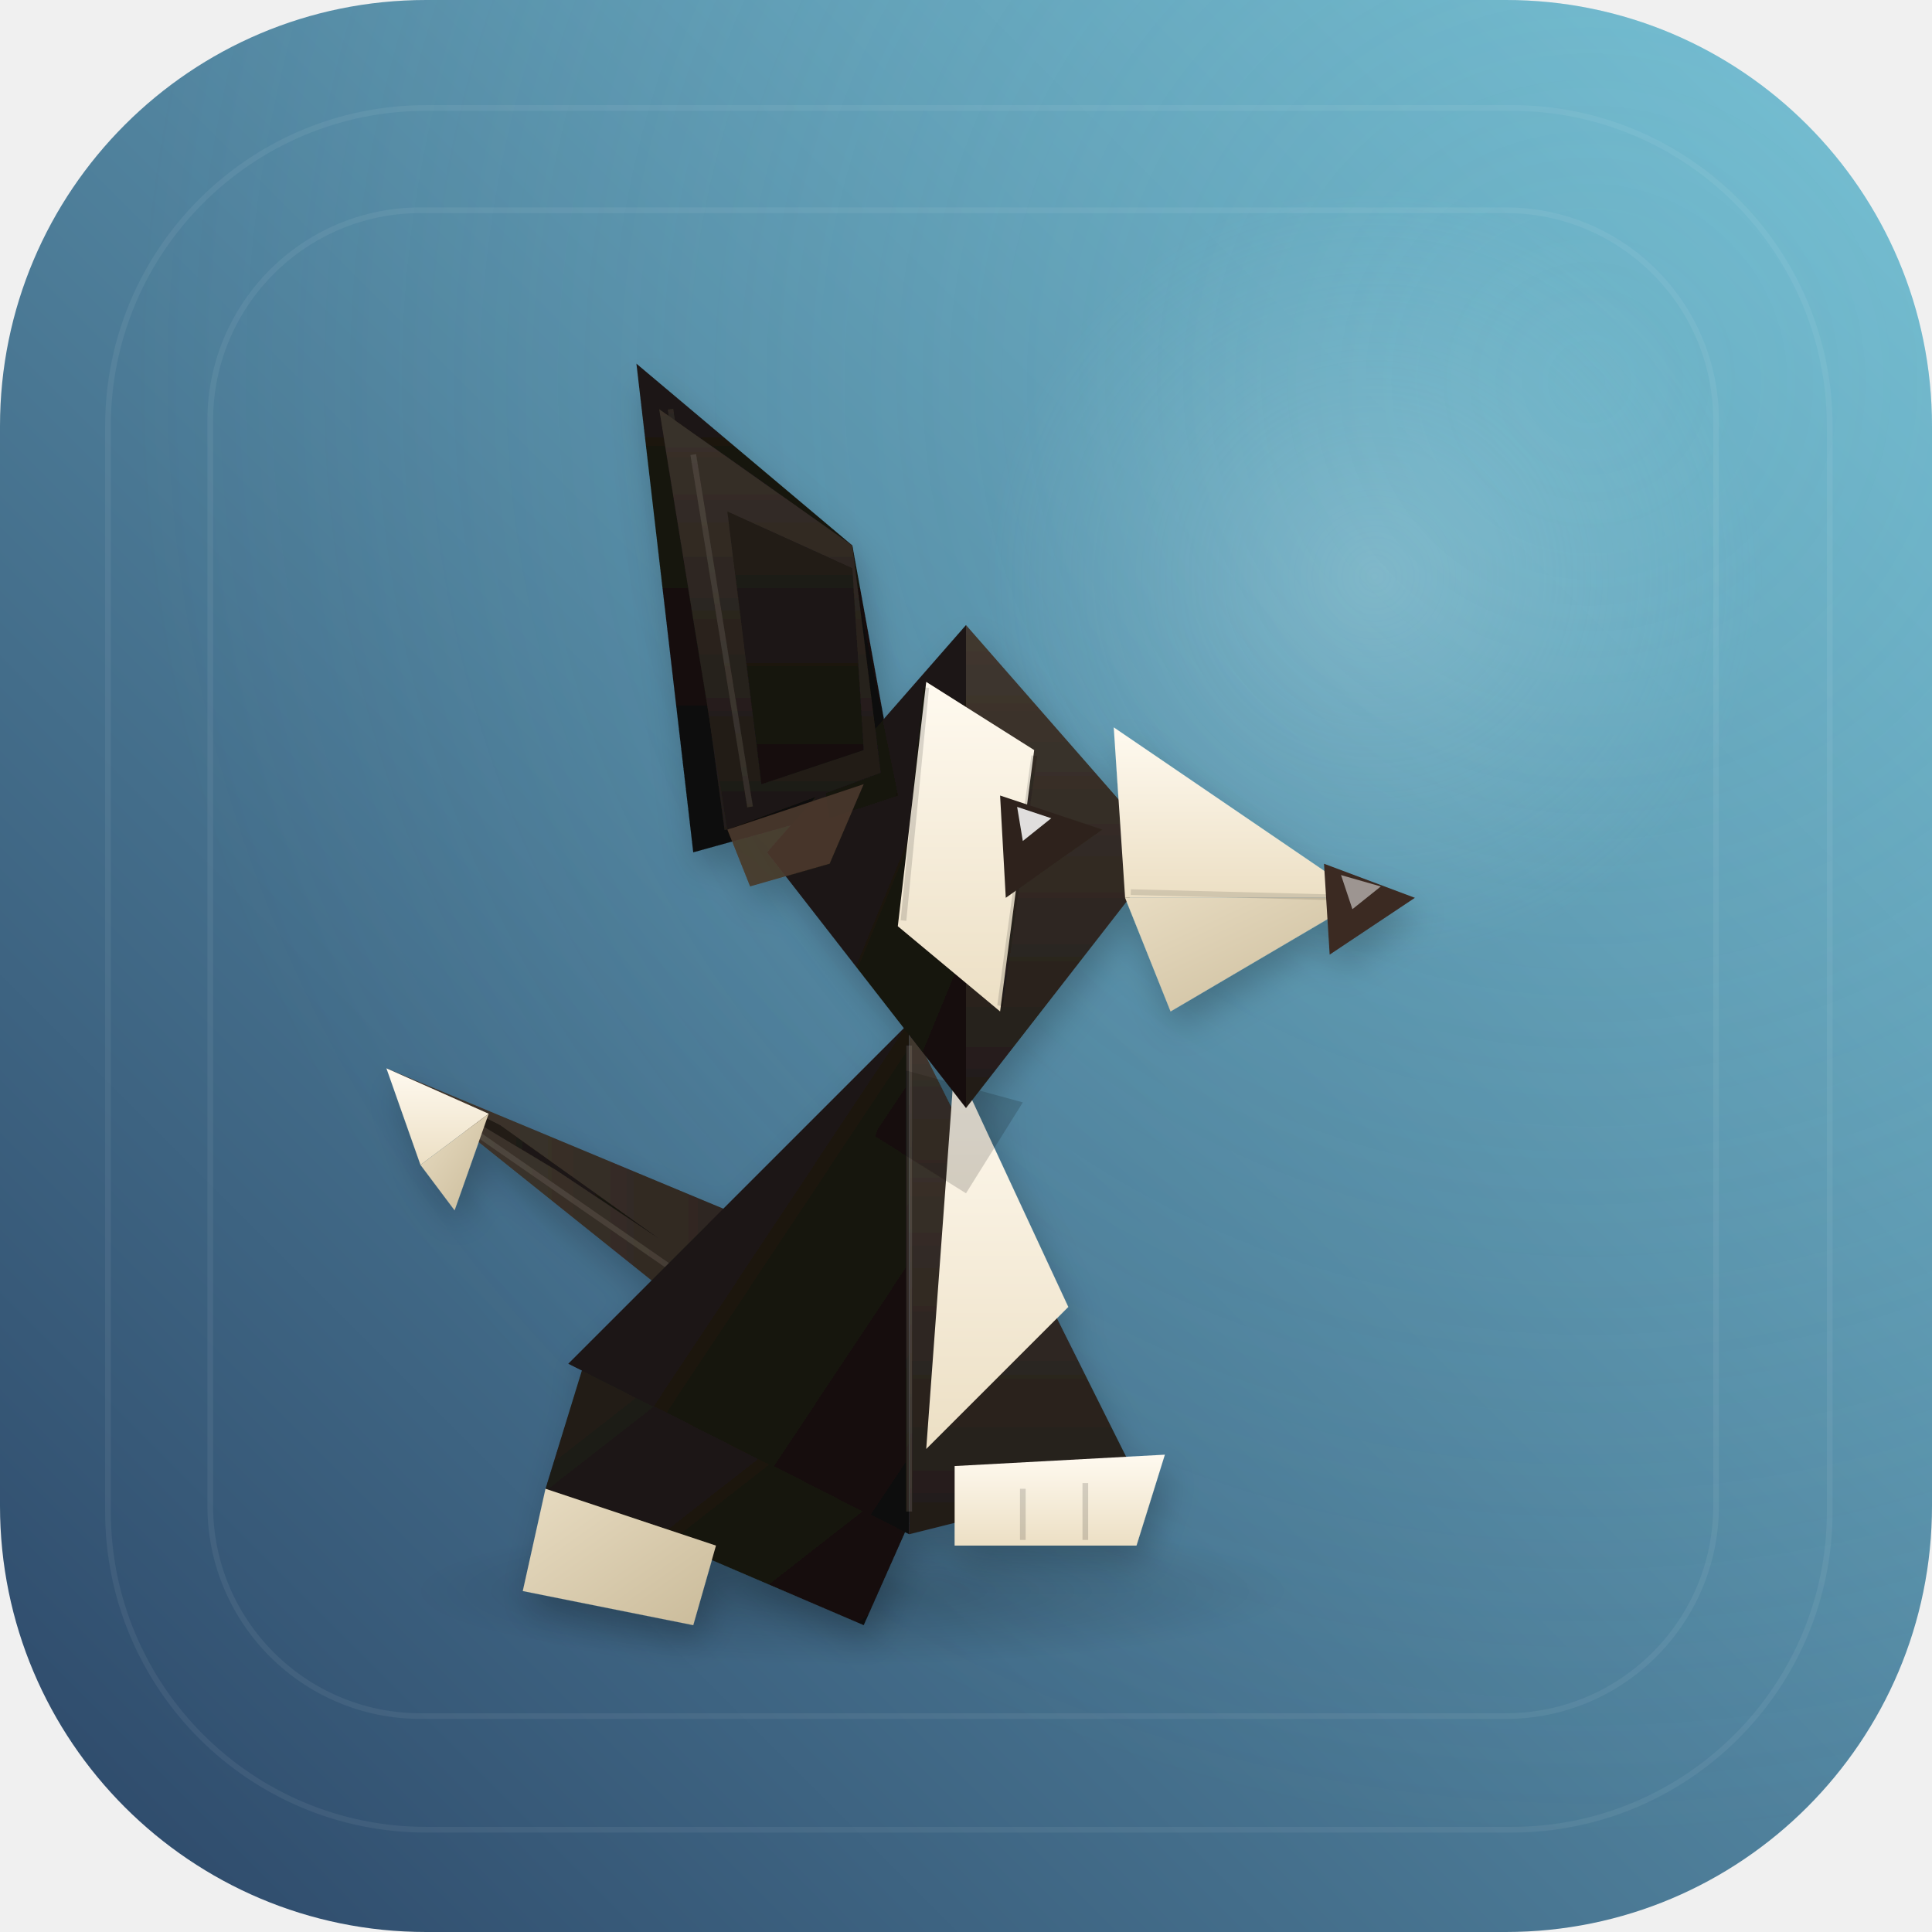
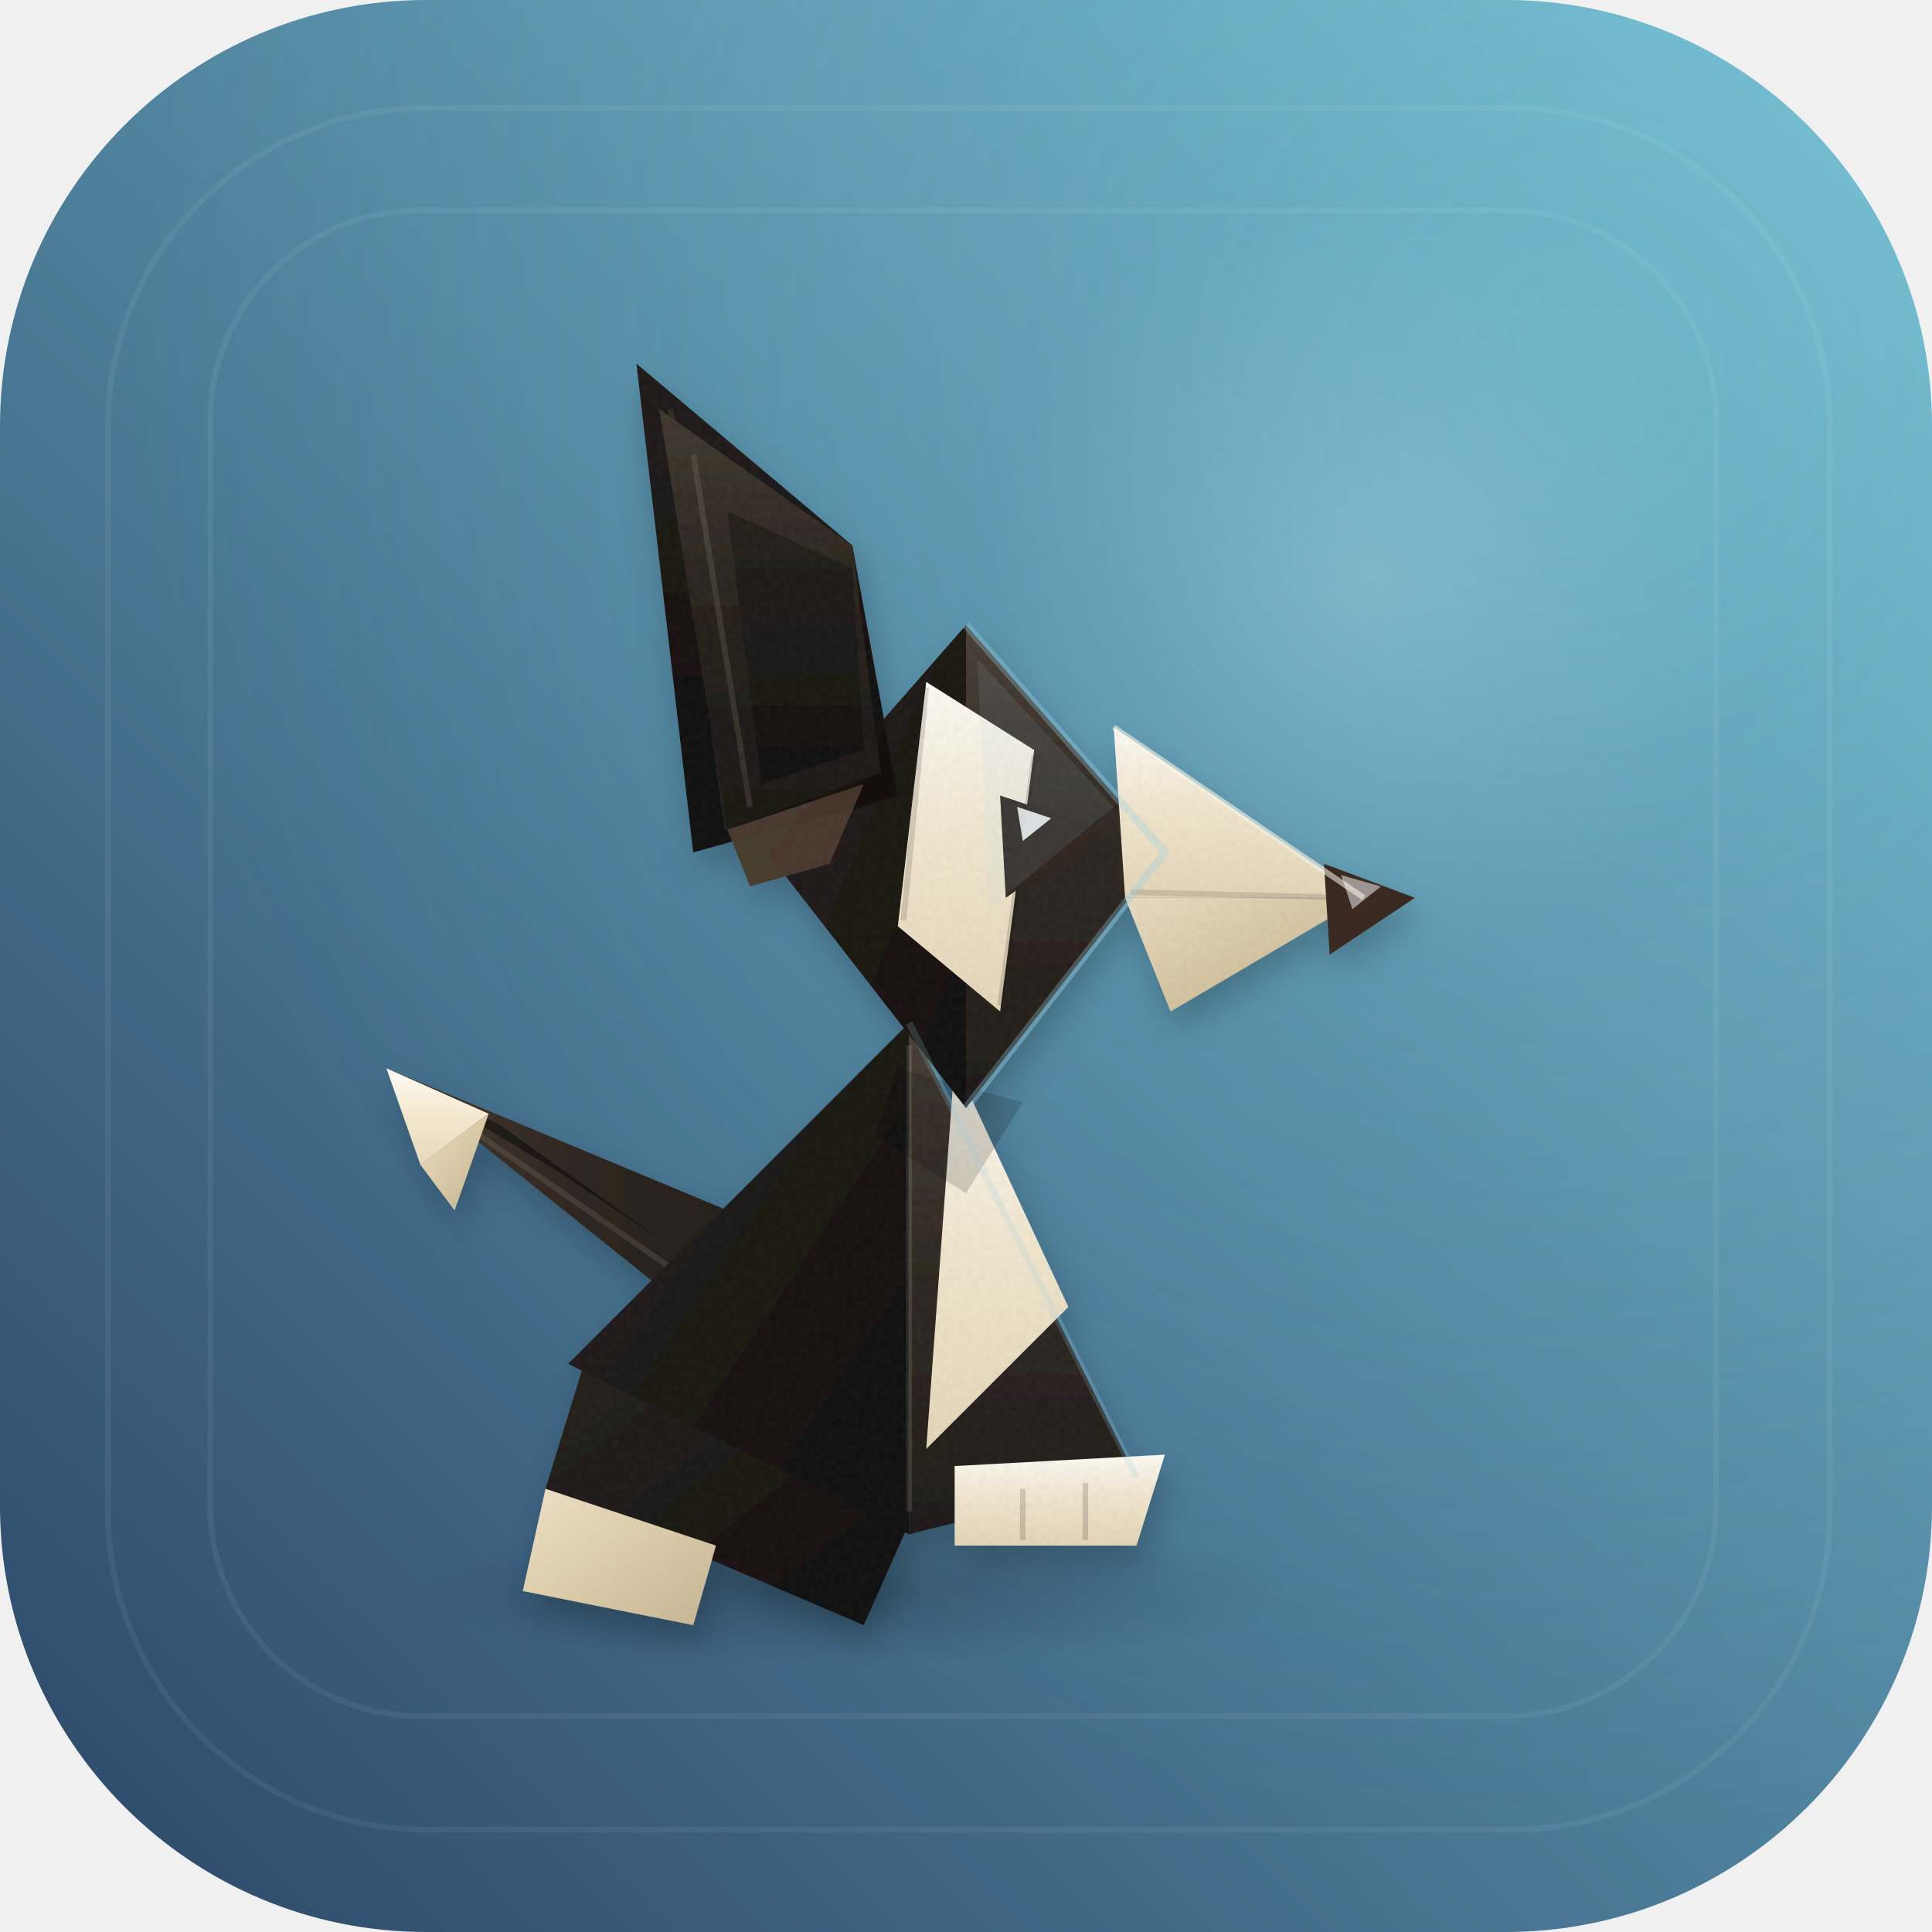
<svg xmlns="http://www.w3.org/2000/svg" viewBox="0 0 340 340" width="220" height="220" role="img" aria-label="Gami the origami Bernedoodle: a seated paper dog with floppy black ears and a cream blaze, tail wagging">
  <defs>
    <linearGradient id="dogTileG" x1="0" y1="1" x2="1" y2="0">
      <stop offset="0" stop-color="#2b4566" />
      <stop offset="1" stop-color="#75bfd4" />
    </linearGradient>
    <radialGradient id="dogMoonG" cx="0.71" cy="0.30" r="0.20">
      <stop offset="0" stop-color="rgba(219,242,247,0.26)" />
      <stop offset="1" stop-color="rgba(179,230,242,0)" />
    </radialGradient>
    <radialGradient id="dogTileGlow" cx="0.82" cy="0.2" r="0.75">
      <stop offset="0" stop-color="rgba(128,209,219,0.22)" />
      <stop offset="1" stop-color="rgba(128,209,219,0)" />
    </radialGradient>
    <radialGradient id="dogContactG">
      <stop offset="0" stop-color="rgba(0,0,0,0.20)" />
      <stop offset="1" stop-color="rgba(0,0,0,0)" />
    </radialGradient>
    <filter id="dogSoft" x="-30%" y="-30%" width="160%" height="160%">
      <feDropShadow dx="1" dy="3" stdDeviation="3" flood-color="#000000" flood-opacity="0.22" />
    </filter>
    <linearGradient id="dogHeadLit" x1="0" y1="0" x2="0" y2="1">
-       <stop offset="0" stop-color="#413830" />
-       <stop offset="1" stop-color="#221c18" />
+       <stop offset="0" stop-color="#463c33" />
+       <stop offset="0.45" stop-color="#2b241e" />
+       <stop offset="1" stop-color="#1d1814" />
    </linearGradient>
    <linearGradient id="dogHeadShade" x1="0" y1="0" x2="1" y2="1">
-       <stop offset="0" stop-color="#241e19" />
-       <stop offset="1" stop-color="#120f0c" />
+       <stop offset="0" stop-color="#262019" />
+       <stop offset="0.55" stop-color="#171310" />
+       <stop offset="1" stop-color="#0e0b09" />
    </linearGradient>
    <linearGradient id="dogEarLit" x1="0" y1="0" x2="0" y2="1">
-       <stop offset="0" stop-color="#3a322b" />
-       <stop offset="1" stop-color="#1c1713" />
+       <stop offset="0" stop-color="#3e352d" />
+       <stop offset="0.5" stop-color="#241e18" />
+       <stop offset="1" stop-color="#171310" />
    </linearGradient>
    <linearGradient id="dogEarShade" x1="0" y1="0" x2="0" y2="1">
-       <stop offset="0" stop-color="#1c1713" />
-       <stop offset="1" stop-color="#0d0b09" />
+       <stop offset="0" stop-color="#1e1914" />
+       <stop offset="0.5" stop-color="#141110" />
+       <stop offset="1" stop-color="#0b0908" />
    </linearGradient>
    <linearGradient id="dogBodyLit" x1="0" y1="0" x2="0" y2="1">
-       <stop offset="0" stop-color="#413830" />
-       <stop offset="1" stop-color="#221c18" />
+       <stop offset="0" stop-color="#463c33" />
+       <stop offset="0.5" stop-color="#2b241e" />
+       <stop offset="1" stop-color="#1d1815" />
    </linearGradient>
    <linearGradient id="dogBodyShade" x1="0" y1="0" x2="1" y2="1">
-       <stop offset="0" stop-color="#241e19" />
-       <stop offset="1" stop-color="#100d0a" />
+       <stop offset="0" stop-color="#262019" />
+       <stop offset="0.55" stop-color="#151210" />
+       <stop offset="1" stop-color="#0d0a08" />
    </linearGradient>
    <linearGradient id="dogTailLit" x1="0" y1="0" x2="1" y2="0">
-       <stop offset="0" stop-color="#413830" />
-       <stop offset="1" stop-color="#2a231d" />
+       <stop offset="0" stop-color="#443a31" />
+       <stop offset="0.5" stop-color="#2e2620" />
+       <stop offset="1" stop-color="#241d18" />
    </linearGradient>
    <linearGradient id="dogTailShade" x1="0" y1="0" x2="1" y2="0">
      <stop offset="0" stop-color="#241e19" />
      <stop offset="1" stop-color="#100d0a" />
    </linearGradient>
    <linearGradient id="dogCreamLit" x1="0" y1="0" x2="0" y2="1">
-       <stop offset="0" stop-color="#fffaf0" />
-       <stop offset="1" stop-color="#ecdfc4" />
+       <stop offset="0" stop-color="#fffdf6" />
+       <stop offset="0.45" stop-color="#f4e9d2" />
+       <stop offset="1" stop-color="#e6d8b9" />
    </linearGradient>
    <linearGradient id="dogCreamShade" x1="0" y1="0" x2="1" y2="1">
-       <stop offset="0" stop-color="#e8dcc2" />
-       <stop offset="1" stop-color="#cabb9a" />
+       <stop offset="0" stop-color="#ecdfc4" />
+       <stop offset="0.5" stop-color="#d9c9a6" />
+       <stop offset="1" stop-color="#c3b291" />
    </linearGradient>
+     <filter id="dogGrainLight" x="0" y="0" width="100%" height="100%">
+       <feTurbulence type="fractalNoise" baseFrequency="0.9" numOctaves="2" seed="7" stitchTiles="stitch" />
+       <feColorMatrix type="matrix" values="0 0 0 0 1  0 0 0 0 1  0 0 0 0 1  0 0 0 0.05 0" />
+     </filter>
+     <filter id="dogGrainDark" x="0" y="0" width="100%" height="100%">
+       <feTurbulence type="fractalNoise" baseFrequency="0.9" numOctaves="2" seed="13" stitchTiles="stitch" />
+       <feColorMatrix type="matrix" values="0 0 0 0 0  0 0 0 0 0  0 0 0 0 0  0 0 0 0.05 0" />
+     </filter>
+     <clipPath id="dogFigureClip">
+       <polygon points="150,96 112,64 122,150 158,140" />
+       <polygon points="104,236 160,268 152,286 96,262" />
+       <polygon points="96,262 126,272 122,286 92,280" />
+       <polygon points="160,180 160,270 100,240" />
+       <polygon points="160,180 200,260 160,270" />
+       <polygon points="170,110 170,195 135,150" />
+       <polygon points="170,110 205,150 170,195" />
+       <polygon points="150,96 116,72 128,146 155,136" />
+     </clipPath>
+     <clipPath id="dogCreamClip">
+       <polygon points="163,120 182,132 176,178 158,163" />
+       <polygon points="196,128 240,158 198,158" />
+       <polygon points="198,158 240,158 206,178" />
+       <polygon points="168,187 188,230 163,255" />
+       <polygon points="168,258 205,256 200,272 168,272" />
+     </clipPath>
  </defs>
  <clipPath id="dogTileClip">
    <rect width="340" height="340" rx="75" />
  </clipPath>
  <g clip-path="url(#dogTileClip)">
    <rect width="340" height="340" fill="url(#dogTileG)" />
    <rect width="340" height="340" fill="url(#dogMoonG)" />
    <rect width="340" height="340" fill="url(#dogTileGlow)" />
    <rect x="19" y="19" width="303" height="303" rx="56" fill="none" stroke="rgba(255,255,255,0.06)" />
    <rect x="37" y="37" width="265" height="265" rx="37" fill="none" stroke="rgba(255,255,255,0.06)" />
    <ellipse cx="150" cy="280" rx="78" ry="13" fill="url(#dogContactG)" />
    <g filter="url(#dogSoft)">
      <polygon points="150,96 112,64 122,150 158,140" fill="url(#dogEarShade)" />
      <line x1="118" y1="72" x2="128" y2="146" stroke="rgba(255,240,220,0.08)" stroke-width="1" />
      <g transform="rotate(0 128 236)">
        <animateTransform attributeName="transform" type="rotate" values="-12 128 236;12 128 236;-12 128 236" keyTimes="0;0.5;1" dur="1.3s" repeatCount="indefinite" calcMode="spline" keySplines="0.45 0 0.55 1;0.45 0 0.55 1" />
        <polygon points="128,236 68,188 140,218" fill="url(#dogTailLit)" />
        <polygon points="128,236 140,218 150,236" fill="url(#dogTailShade)" />
        <polygon points="98,206 68,188 88,198 116,218" fill="url(#dogTailShade)" opacity="0.85" />
        <line x1="128" y1="230" x2="76" y2="194" stroke="rgba(255,240,220,0.10)" stroke-width="1" />
        <polygon points="68,188 86,196 74,205" fill="url(#dogCreamLit)" />
        <polygon points="74,205 86,196 80,213" fill="url(#dogCreamShade)" />
      </g>
      <polygon points="104,236 160,268 152,286 96,262" fill="url(#dogBodyShade)" />
      <polygon points="96,262 126,272 122,286 92,280" fill="url(#dogCreamShade)" />
      <polygon points="160,180 160,270 100,240" fill="url(#dogBodyShade)" />
      <polygon points="160,180 200,260 160,270" fill="url(#dogBodyLit)" />
      <line x1="160" y1="184" x2="160" y2="266" stroke="rgba(255,240,220,0.12)" stroke-width="1" />
      <polygon points="168,187 188,230 163,255" fill="url(#dogCreamLit)" />
      <polygon points="168,258 205,256 200,272 168,272" fill="url(#dogCreamLit)" />
      <line x1="180" y1="262" x2="180" y2="271" stroke="rgba(0,0,0,0.15)" stroke-width="1" />
      <line x1="191" y1="261" x2="191" y2="271" stroke="rgba(0,0,0,0.15)" stroke-width="1" />
      <polygon points="158,188 180,194 170,210 154,200" fill="#000000" opacity="0.16" />
      <polygon points="170,110 170,195 135,150" fill="url(#dogHeadShade)" />
      <polygon points="170,110 205,150 170,195" fill="url(#dogHeadLit)" />
      <polygon points="150,100 158,140 146,144 140,108" fill="#000000" opacity="0.22" />
      <polygon points="163,120 182,132 176,178 158,163" fill="url(#dogCreamLit)" />
      <line x1="163" y1="121" x2="159" y2="162" stroke="rgba(0,0,0,0.14)" stroke-width="1" />
      <line x1="182" y1="133" x2="176" y2="177" stroke="rgba(0,0,0,0.14)" stroke-width="1" />
      <polygon points="176,140 194,146 177,158" fill="#2e241d" />
      <polygon points="179,142 185,144 180,148" fill="#ffffff" opacity="0.85" />
      <polygon points="196,128 240,158 198,158" fill="url(#dogCreamLit)" />
      <polygon points="198,158 240,158 206,178" fill="url(#dogCreamShade)" />
      <line x1="199" y1="157" x2="238" y2="158" stroke="rgba(0,0,0,0.12)" stroke-width="1" />
      <polygon points="233,152 249,158 234,168" fill="#3a2a22" />
      <polygon points="236,154 243,156 238,160" fill="#ffffff" opacity="0.5" />
      <polygon points="150,96 116,72 128,146 155,136" fill="url(#dogEarLit)" />
      <polygon points="150,100 128,90 134,138 152,132" fill="url(#dogEarShade)" opacity="0.7" />
      <polygon points="128,146 152,138 146,152 132,156" fill="#4a382c" opacity="0.9" />
      <line x1="122" y1="80" x2="132" y2="142" stroke="rgba(255,240,220,0.10)" stroke-width="1" />
+       <polygon points="172,116 196,142 174,160" fill="rgba(160,215,235,0.10)" />
+       <polyline points="170,110 205,150 170,195" fill="none" stroke="rgba(150,210,230,0.30)" stroke-width="1.4" stroke-linejoin="round" />
+       <line x1="160" y1="180" x2="200" y2="260" stroke="rgba(150,210,230,0.18)" stroke-width="1.2" />
+       <line x1="196" y1="128" x2="240" y2="158" stroke="rgba(255,250,235,0.55)" stroke-width="1" />
+     </g>
+     <g clip-path="url(#dogFigureClip)">
+       <rect x="80" y="56" width="180" height="236" filter="url(#dogGrainLight)" />
+     </g>
+     <g clip-path="url(#dogCreamClip)">
+       <rect x="150" y="110" width="110" height="170" filter="url(#dogGrainDark)" />
    </g>
  </g>
</svg>
